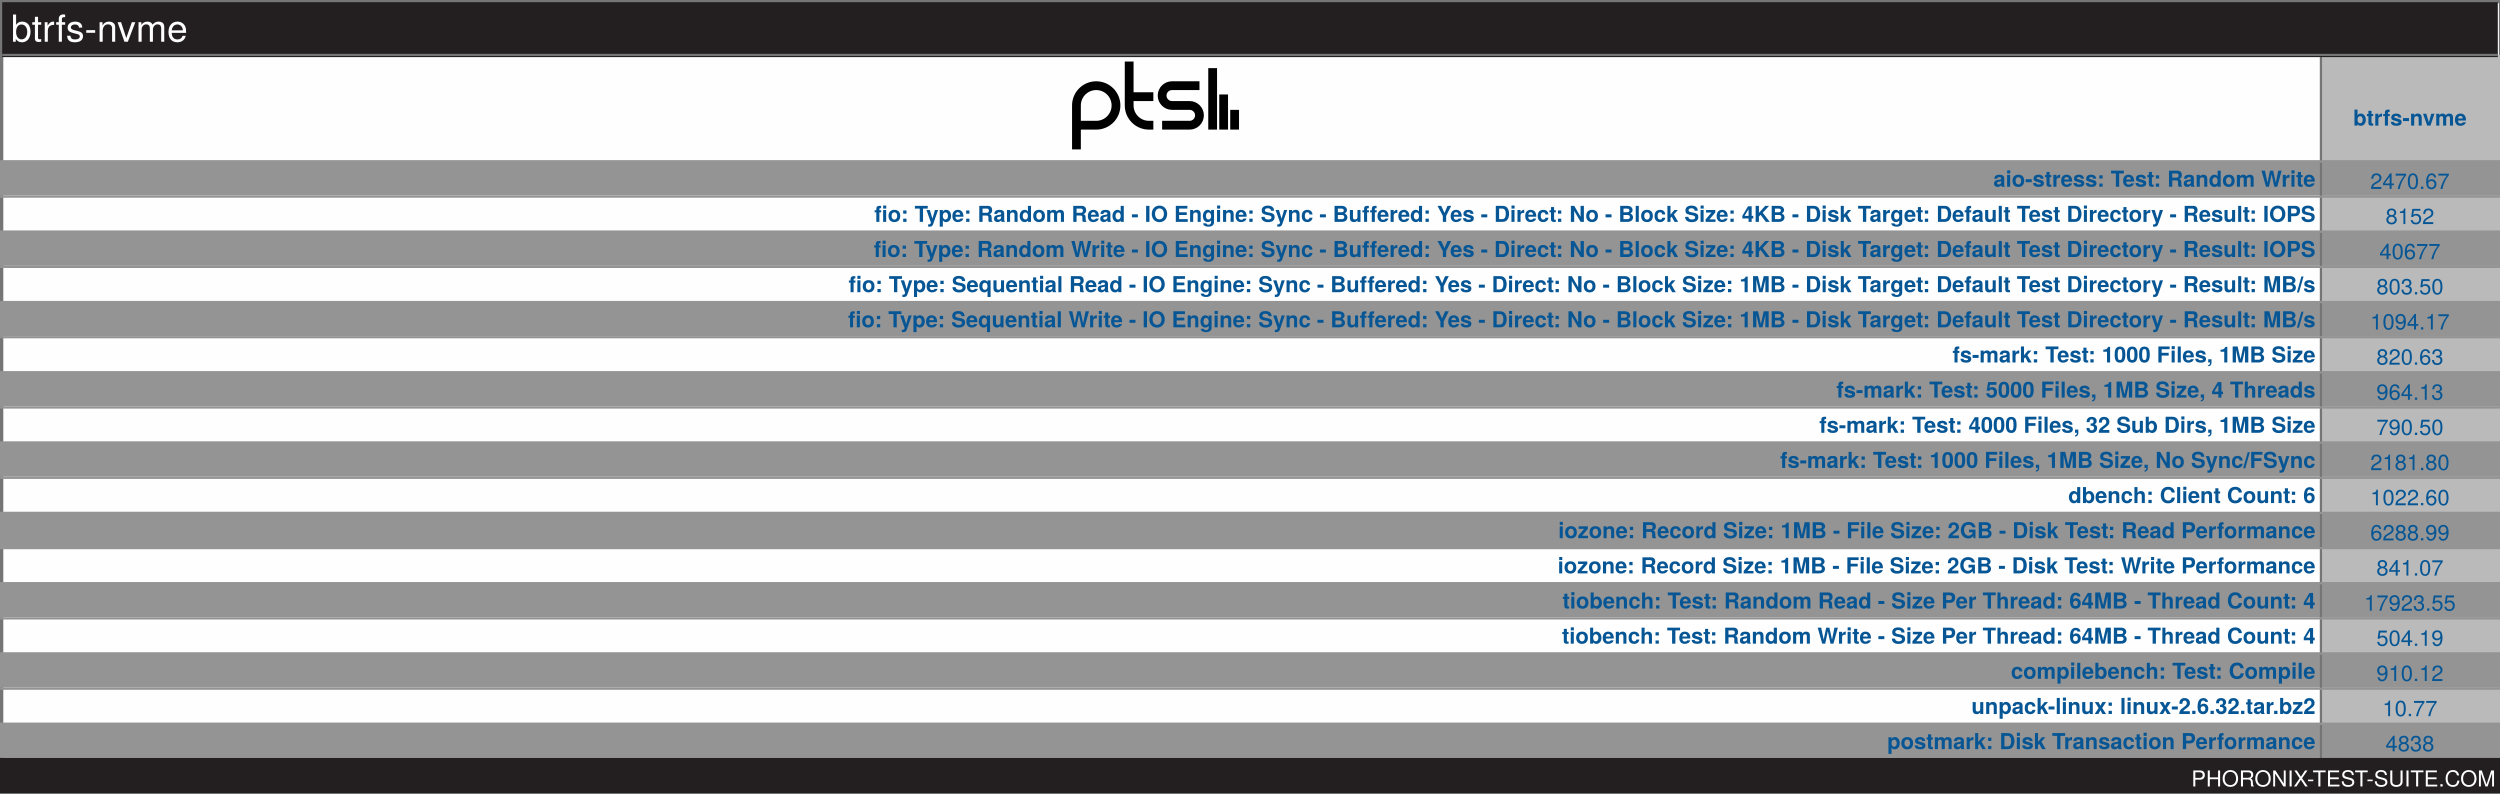
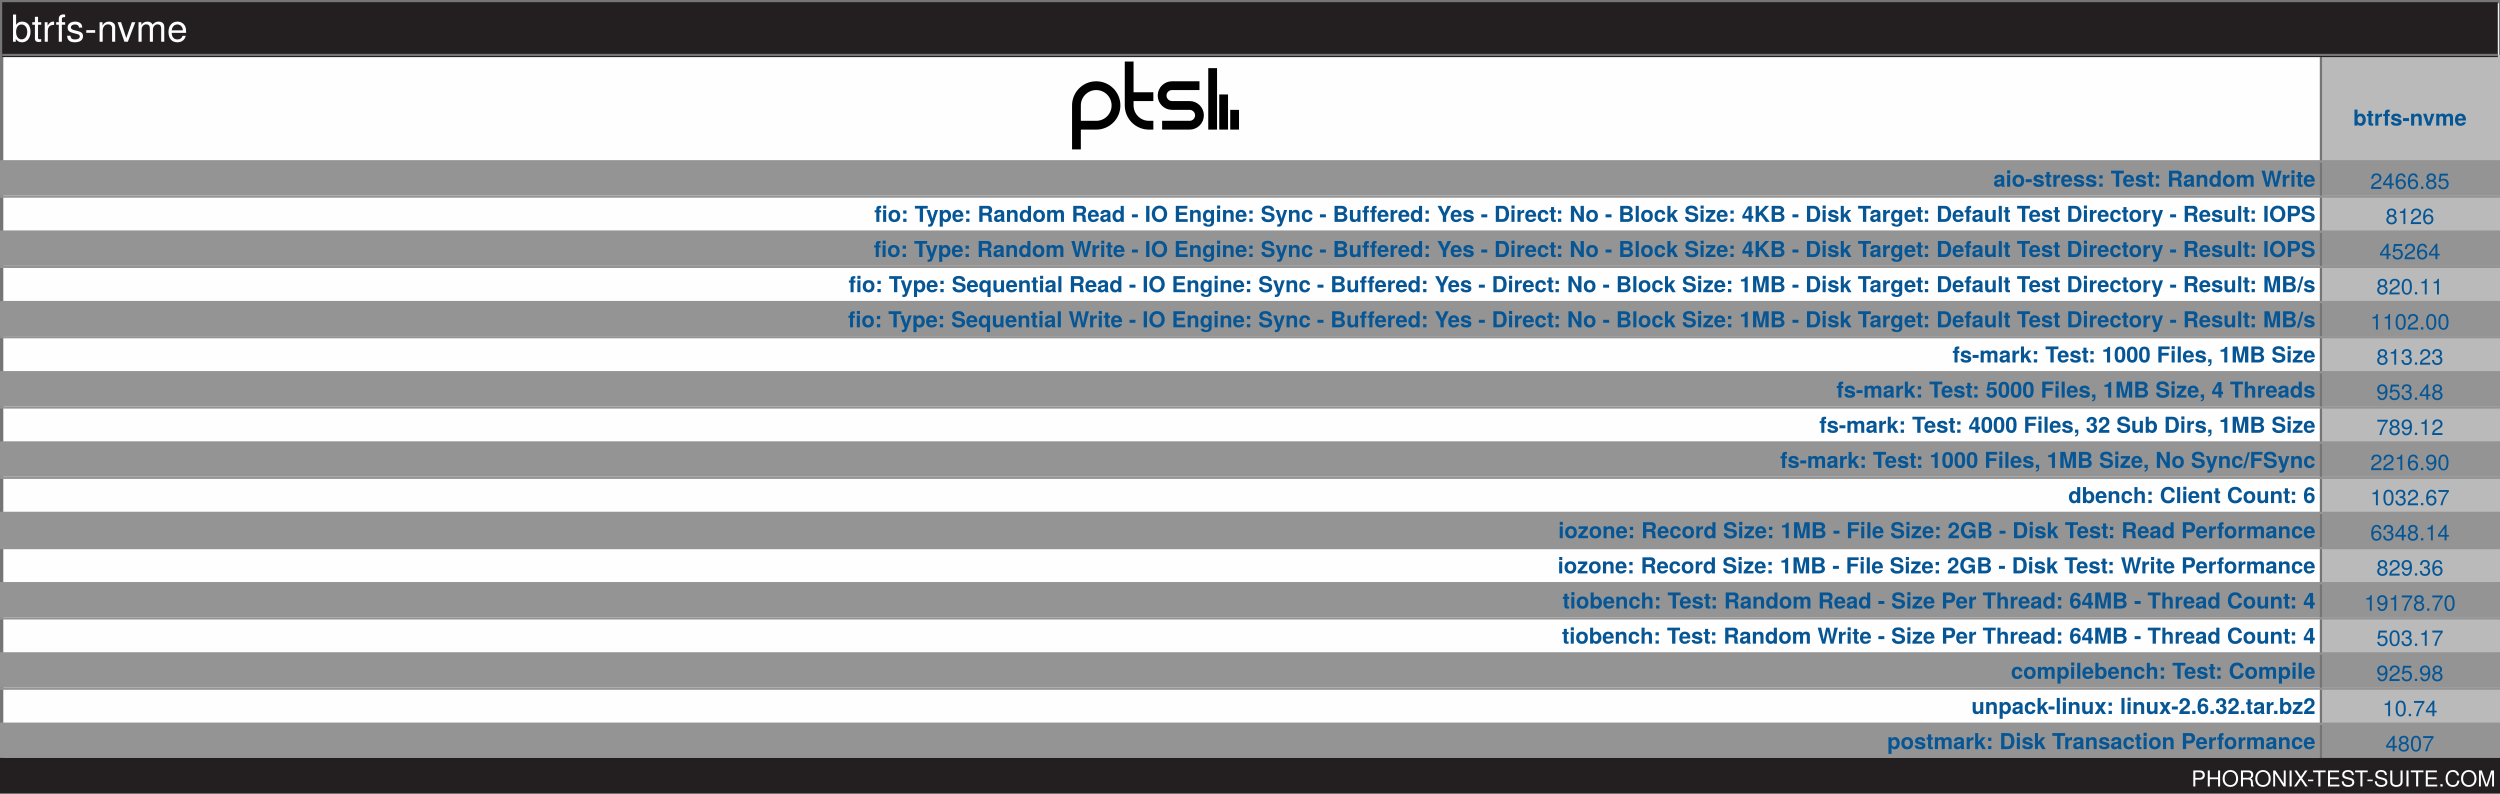
<svg xmlns="http://www.w3.org/2000/svg" xmlns:xlink="http://www.w3.org/1999/xlink" version="1.1" font-family="sans-serif, droid-sans, helvetica, verdana, tahoma" viewbox="0 0 1138 361" width="1138" height="361" preserveAspectRatio="xMinYMin meet">
  <rect x="0" y="0" width="1138" height="361" fill="#FEFEFE" stroke="#757575" stroke-width="2" />
  <rect x="1" y="1" width="1137" height="360" fill="#FEFEFE" stroke="#757575" stroke-width="1" />
  <path d="m74 22v9m-5-16v16m-5-28v28m-23-2h12.5c2.485 0 4.5-2.015 4.5-4.5s-2.015-4.5-4.5-4.5h-8c-2.485 0-4.5-2.015-4.5-4.5s2.015-4.5 4.5-4.5h12.5m-21 5h-11m11 13h-2c-4.971 0-9-4.029-9-9v-20m-24 40v-20c0-4.971 4.029-9 9-9 4.971 0 9 4.029 9 9s-4.029 9-9 9h-9" stroke="#000000" stroke-width="4" fill="none" transform="translate(488,28)" />
  <line x1="1056" y1="185" x2="1138" y2="185" stroke="#BABABA" stroke-width="320" stroke-dasharray="82,82" />
  <line x1="569" y1="73" x2="569" y2="345" stroke="#949494" stroke-width="1138" stroke-dasharray="16,16" />
  <line x1="1056" y1="185" x2="1138" y2="185" stroke="#757575" stroke-width="320" stroke-dasharray="1,81" />
  <rect x="1" y="1" width="1136" height="25" fill="#231f20" />
  <text x="5" y="19" font-size="17" fill="#FEFEFE" text-anchor="start">btrfs-nvme</text>
  <line x1="1" y1="25" x2="1137" y2="25" stroke="#757575" stroke-width="1" />
  <g font-size="10" font-weight="bold" text-anchor="end" fill="#065695">
    <a xlink:href="http://openbenchmarking.org/test/pts/aio-stress-1.1.1" xlink:show="new">
      <text x="1054" y="85" fill="#065695">aio-stress: Test: Random Write</text>
    </a>
    <a xlink:href="http://openbenchmarking.org/test/pts/fio-1.8.2" xlink:show="new">
      <text x="1054" y="101" fill="#065695">fio: Type: Random Read - IO Engine: Sync - Buffered: Yes - Direct: No - Block Size: 4KB - Disk Target: Default Test Directory - Result: IOPS</text>
    </a>
    <a xlink:href="http://openbenchmarking.org/test/pts/fio-1.8.2" xlink:show="new">
      <text x="1054" y="117" fill="#065695">fio: Type: Random Write - IO Engine: Sync - Buffered: Yes - Direct: No - Block Size: 4KB - Disk Target: Default Test Directory - Result: IOPS</text>
    </a>
    <a xlink:href="http://openbenchmarking.org/test/pts/fio-1.8.2" xlink:show="new">
      <text x="1054" y="133" fill="#065695">fio: Type: Sequential Read - IO Engine: Sync - Buffered: Yes - Direct: No - Block Size: 1MB - Disk Target: Default Test Directory - Result: MB/s</text>
    </a>
    <a xlink:href="http://openbenchmarking.org/test/pts/fio-1.8.2" xlink:show="new">
      <text x="1054" y="149" fill="#065695">fio: Type: Sequential Write - IO Engine: Sync - Buffered: Yes - Direct: No - Block Size: 1MB - Disk Target: Default Test Directory - Result: MB/s</text>
    </a>
    <a xlink:href="http://openbenchmarking.org/test/pts/fs-mark-1.0.1" xlink:show="new">
      <text x="1054" y="165" fill="#065695">fs-mark: Test: 1000 Files, 1MB Size</text>
    </a>
    <a xlink:href="http://openbenchmarking.org/test/pts/fs-mark-1.0.1" xlink:show="new">
      <text x="1054" y="181" fill="#065695">fs-mark: Test: 5000 Files, 1MB Size, 4 Threads</text>
    </a>
    <a xlink:href="http://openbenchmarking.org/test/pts/fs-mark-1.0.1" xlink:show="new">
      <text x="1054" y="197" fill="#065695">fs-mark: Test: 4000 Files, 32 Sub Dirs, 1MB Size</text>
    </a>
    <a xlink:href="http://openbenchmarking.org/test/pts/fs-mark-1.0.1" xlink:show="new">
      <text x="1054" y="213" fill="#065695">fs-mark: Test: 1000 Files, 1MB Size, No Sync/FSync</text>
    </a>
    <a xlink:href="http://openbenchmarking.org/test/pts/dbench-1.0.0" xlink:show="new">
      <text x="1054" y="229" fill="#065695">dbench: Client Count: 6</text>
    </a>
    <a xlink:href="http://openbenchmarking.org/test/pts/iozone-1.8.0" xlink:show="new">
      <text x="1054" y="245" fill="#065695">iozone: Record Size: 1MB - File Size: 2GB - Disk Test: Read Performance</text>
    </a>
    <a xlink:href="http://openbenchmarking.org/test/pts/iozone-1.8.0" xlink:show="new">
      <text x="1054" y="261" fill="#065695">iozone: Record Size: 1MB - File Size: 2GB - Disk Test: Write Performance</text>
    </a>
    <a xlink:href="http://openbenchmarking.org/test/pts/tiobench-1.3.0" xlink:show="new">
      <text x="1054" y="277" fill="#065695">tiobench: Test: Random Read - Size Per Thread: 64MB - Thread Count: 4</text>
    </a>
    <a xlink:href="http://openbenchmarking.org/test/pts/tiobench-1.3.0" xlink:show="new">
      <text x="1054" y="293" fill="#065695">tiobench: Test: Random Write - Size Per Thread: 64MB - Thread Count: 4</text>
    </a>
    <a xlink:href="http://openbenchmarking.org/test/pts/compilebench-1.0.1" xlink:show="new">
      <text x="1054" y="309" fill="#065695">compilebench: Test: Compile</text>
    </a>
    <a xlink:href="http://openbenchmarking.org/test/pts/unpack-linux-1.0.0" xlink:show="new">
      <text x="1054" y="325" fill="#065695">unpack-linux: linux-2.6.32.tar.bz2</text>
    </a>
    <a xlink:href="http://openbenchmarking.org/test/pts/postmark-1.1.0" xlink:show="new">
      <text x="1054" y="341" fill="#065695">postmark: Disk Transaction Performance</text>
    </a>
  </g>
  <g font-size="10" fill="#065695" font-weight="bold" text-anchor="middle" dominant-baseline="text-before-edge">
    <text x="1097" y="49">btrfs-nvme</text>
  </g>
  <g />
  <g text-anchor="middle" font-size="10">
-     <text x="1097" y="86" fill="#065695" xlink:title="STD Dev: 3.54%;  STD Error: 35.70">2470.67</text>
-     <text x="1097" y="102" fill="#065695" xlink:title="STD Dev: 0.26%;  STD Error: 12.39">8152</text>
-     <text x="1097" y="118" fill="#065695" xlink:title="STD Dev: 1.98%;  STD Error: 464.94">40677</text>
-     <text x="1097" y="134" fill="#065695" xlink:title="STD Dev: 0.67%;  STD Error: 3.09">803.50</text>
-     <text x="1097" y="150" fill="#065695" xlink:title="STD Dev: 2.25%;  STD Error: 14.21">1094.17</text>
-     <text x="1097" y="166" fill="#065695" xlink:title="STD Dev: 0.83%;  STD Error: 3.93">820.63</text>
-     <text x="1097" y="182" fill="#065695" xlink:title="STD Dev: 2.40%;  STD Error: 13.36">964.13</text>
-     <text x="1097" y="198" fill="#065695" xlink:title="STD Dev: 2.33%;  STD Error: 10.64">790.50</text>
-     <text x="1097" y="214" fill="#065695" xlink:title="STD Dev: 0.96%;  STD Error: 12.05">2181.80</text>
-     <text x="1097" y="230" fill="#065695" xlink:title="STD Dev: 2.21%;  STD Error: 13.03">1022.60</text>
-     <text x="1097" y="246" fill="#065695" xlink:title="STD Dev: 4.74%;  STD Error: 121.74">6288.99</text>
-     <text x="1097" y="262" fill="#065695" xlink:title="STD Dev: 0.70%;  STD Error: 3.41">841.07</text>
-     <text x="1097" y="278" fill="#065695" xlink:title="STD Dev: 66.58%;  STD Error: 4871.56">17923.55</text>
-     <text x="1097" y="294" fill="#065695" xlink:title="STD Dev: 10.39%;  STD Error: 21.38">504.19</text>
-     <text x="1097" y="310" fill="#065695" xlink:title="STD Dev: 1.53%;  STD Error: 8.04">910.12</text>
-     <text x="1097" y="326" fill="#065695" xlink:title="STD Dev: 1.76%;  STD Error: 0.09">10.77</text>
-     <text x="1097" y="342" fill="#065695" xlink:title="STD Dev: 1.12%;  STD Error: 31.33">4838</text>
+     <text x="1097" y="86" fill="#065695" xlink:title="STD Dev: 0.56%;  STD Error: 7.91">2466.85</text>
+     <text x="1097" y="102" fill="#065695" xlink:title="STD Dev: 0.73%;  STD Error: 34.10">8126</text>
+     <text x="1097" y="118" fill="#065695" xlink:title="STD Dev: 2.52%;  STD Error: 658.96">45264</text>
+     <text x="1097" y="134" fill="#065695" xlink:title="STD Dev: 0.61%;  STD Error: 2.88">820.11</text>
+     <text x="1097" y="150" fill="#065695" xlink:title="STD Dev: 0.83%;  STD Error: 5.29">1102.00</text>
+     <text x="1097" y="166" fill="#065695" xlink:title="STD Dev: 1.39%;  STD Error: 6.52">813.23</text>
+     <text x="1097" y="182" fill="#065695" xlink:title="STD Dev: 3.92%;  STD Error: 15.25">953.48</text>
+     <text x="1097" y="198" fill="#065695" xlink:title="STD Dev: 3.10%;  STD Error: 10.93">789.12</text>
+     <text x="1097" y="214" fill="#065695" xlink:title="STD Dev: 3.06%;  STD Error: 39.23">2216.90</text>
+     <text x="1097" y="230" fill="#065695" xlink:title="STD Dev: 1.38%;  STD Error: 8.26">1032.67</text>
+     <text x="1097" y="246" fill="#065695" xlink:title="STD Dev: 3.48%;  STD Error: 98.70">6348.14</text>
+     <text x="1097" y="262" fill="#065695" xlink:title="STD Dev: 0.94%;  STD Error: 4.49">829.36</text>
+     <text x="1097" y="278" fill="#065695" xlink:title="STD Dev: 102.31%;  STD Error: 8010.68">19178.70</text>
+     <text x="1097" y="294" fill="#065695" xlink:title="STD Dev: 8.31%;  STD Error: 17.08">503.17</text>
+     <text x="1097" y="310" fill="#065695" xlink:title="STD Dev: 5.70%;  STD Error: 21.54">925.98</text>
+     <text x="1097" y="326" fill="#065695" xlink:title="STD Dev: 3.06%;  STD Error: 0.16">10.74</text>
+     <text x="1097" y="342" fill="#065695">4807</text>
  </g>
  <line x1="569" y1="73" x2="569" y2="345" stroke="#949494" stroke-width="1138" stroke-dasharray="1,15" />
  <rect x="0" y="345" width="1138" height="16" fill="#231f20" />
  <a xlink:href="http://www.phoronix-test-suite.com/" xlink:show="new">
    <text x="1136" y="358" font-size="10" fill="#FFFFFF" text-anchor="end" xlink:show="new">PHORONIX-TEST-SUITE.COM</text>
  </a>
</svg>
